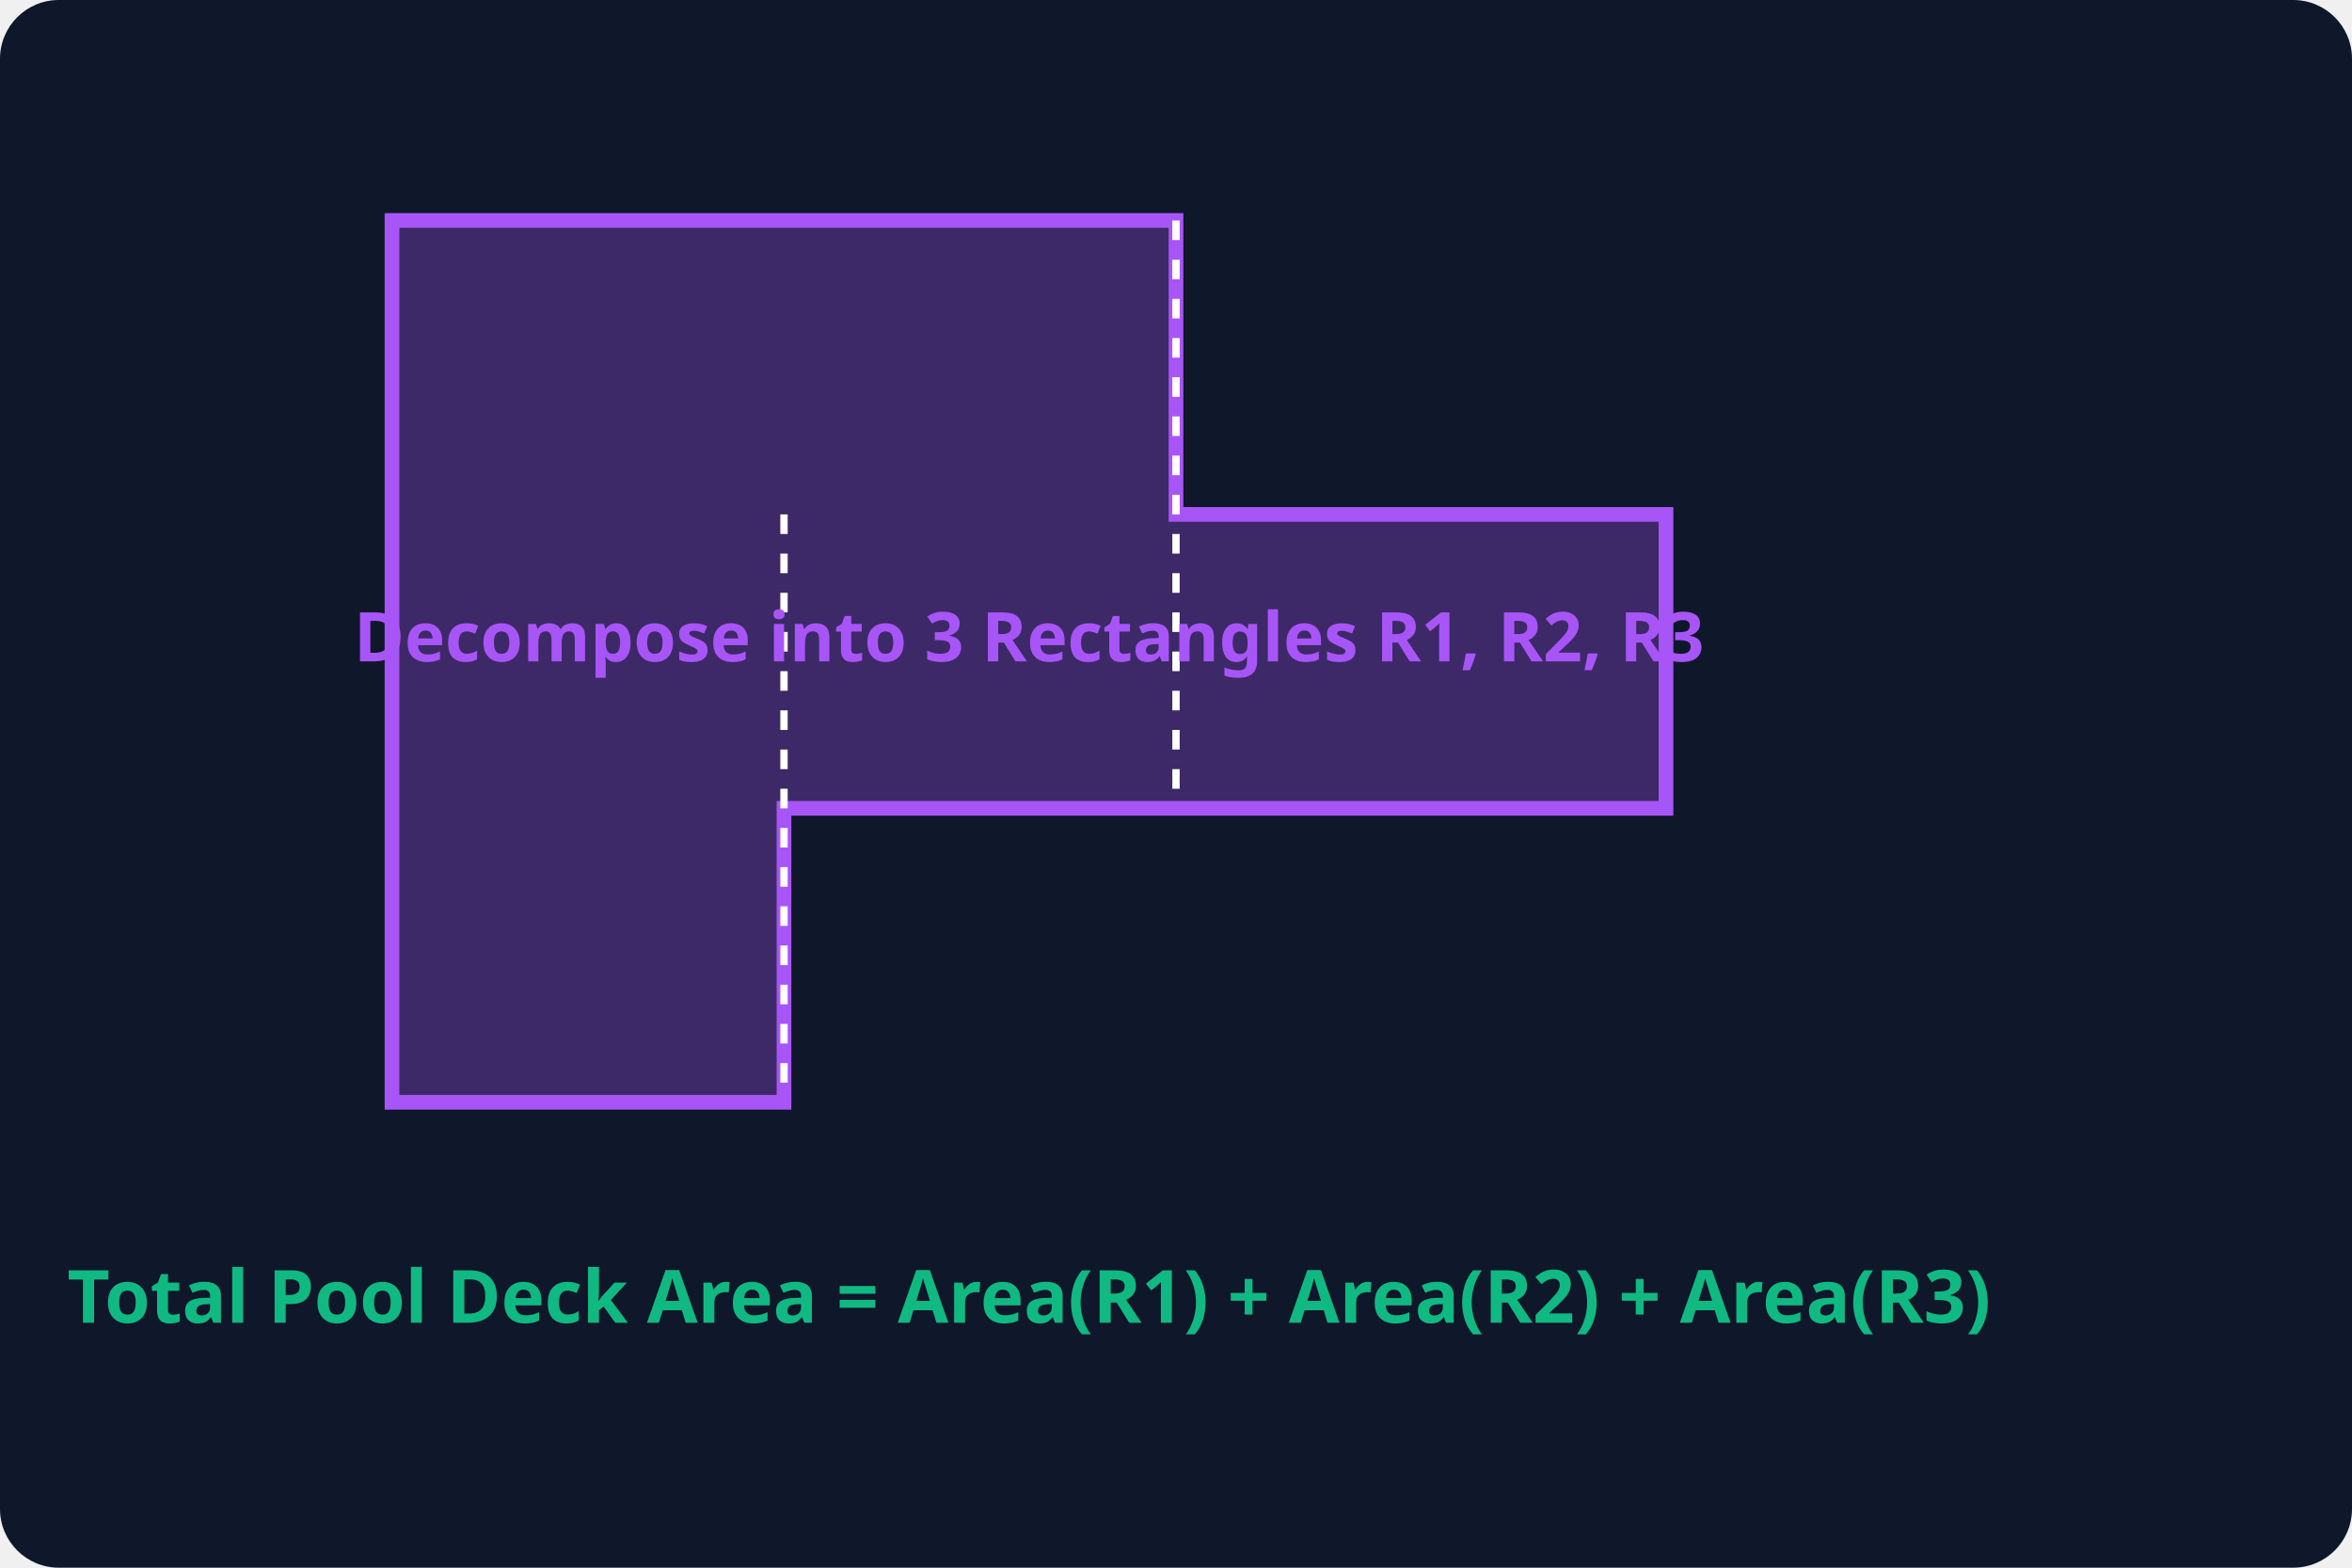
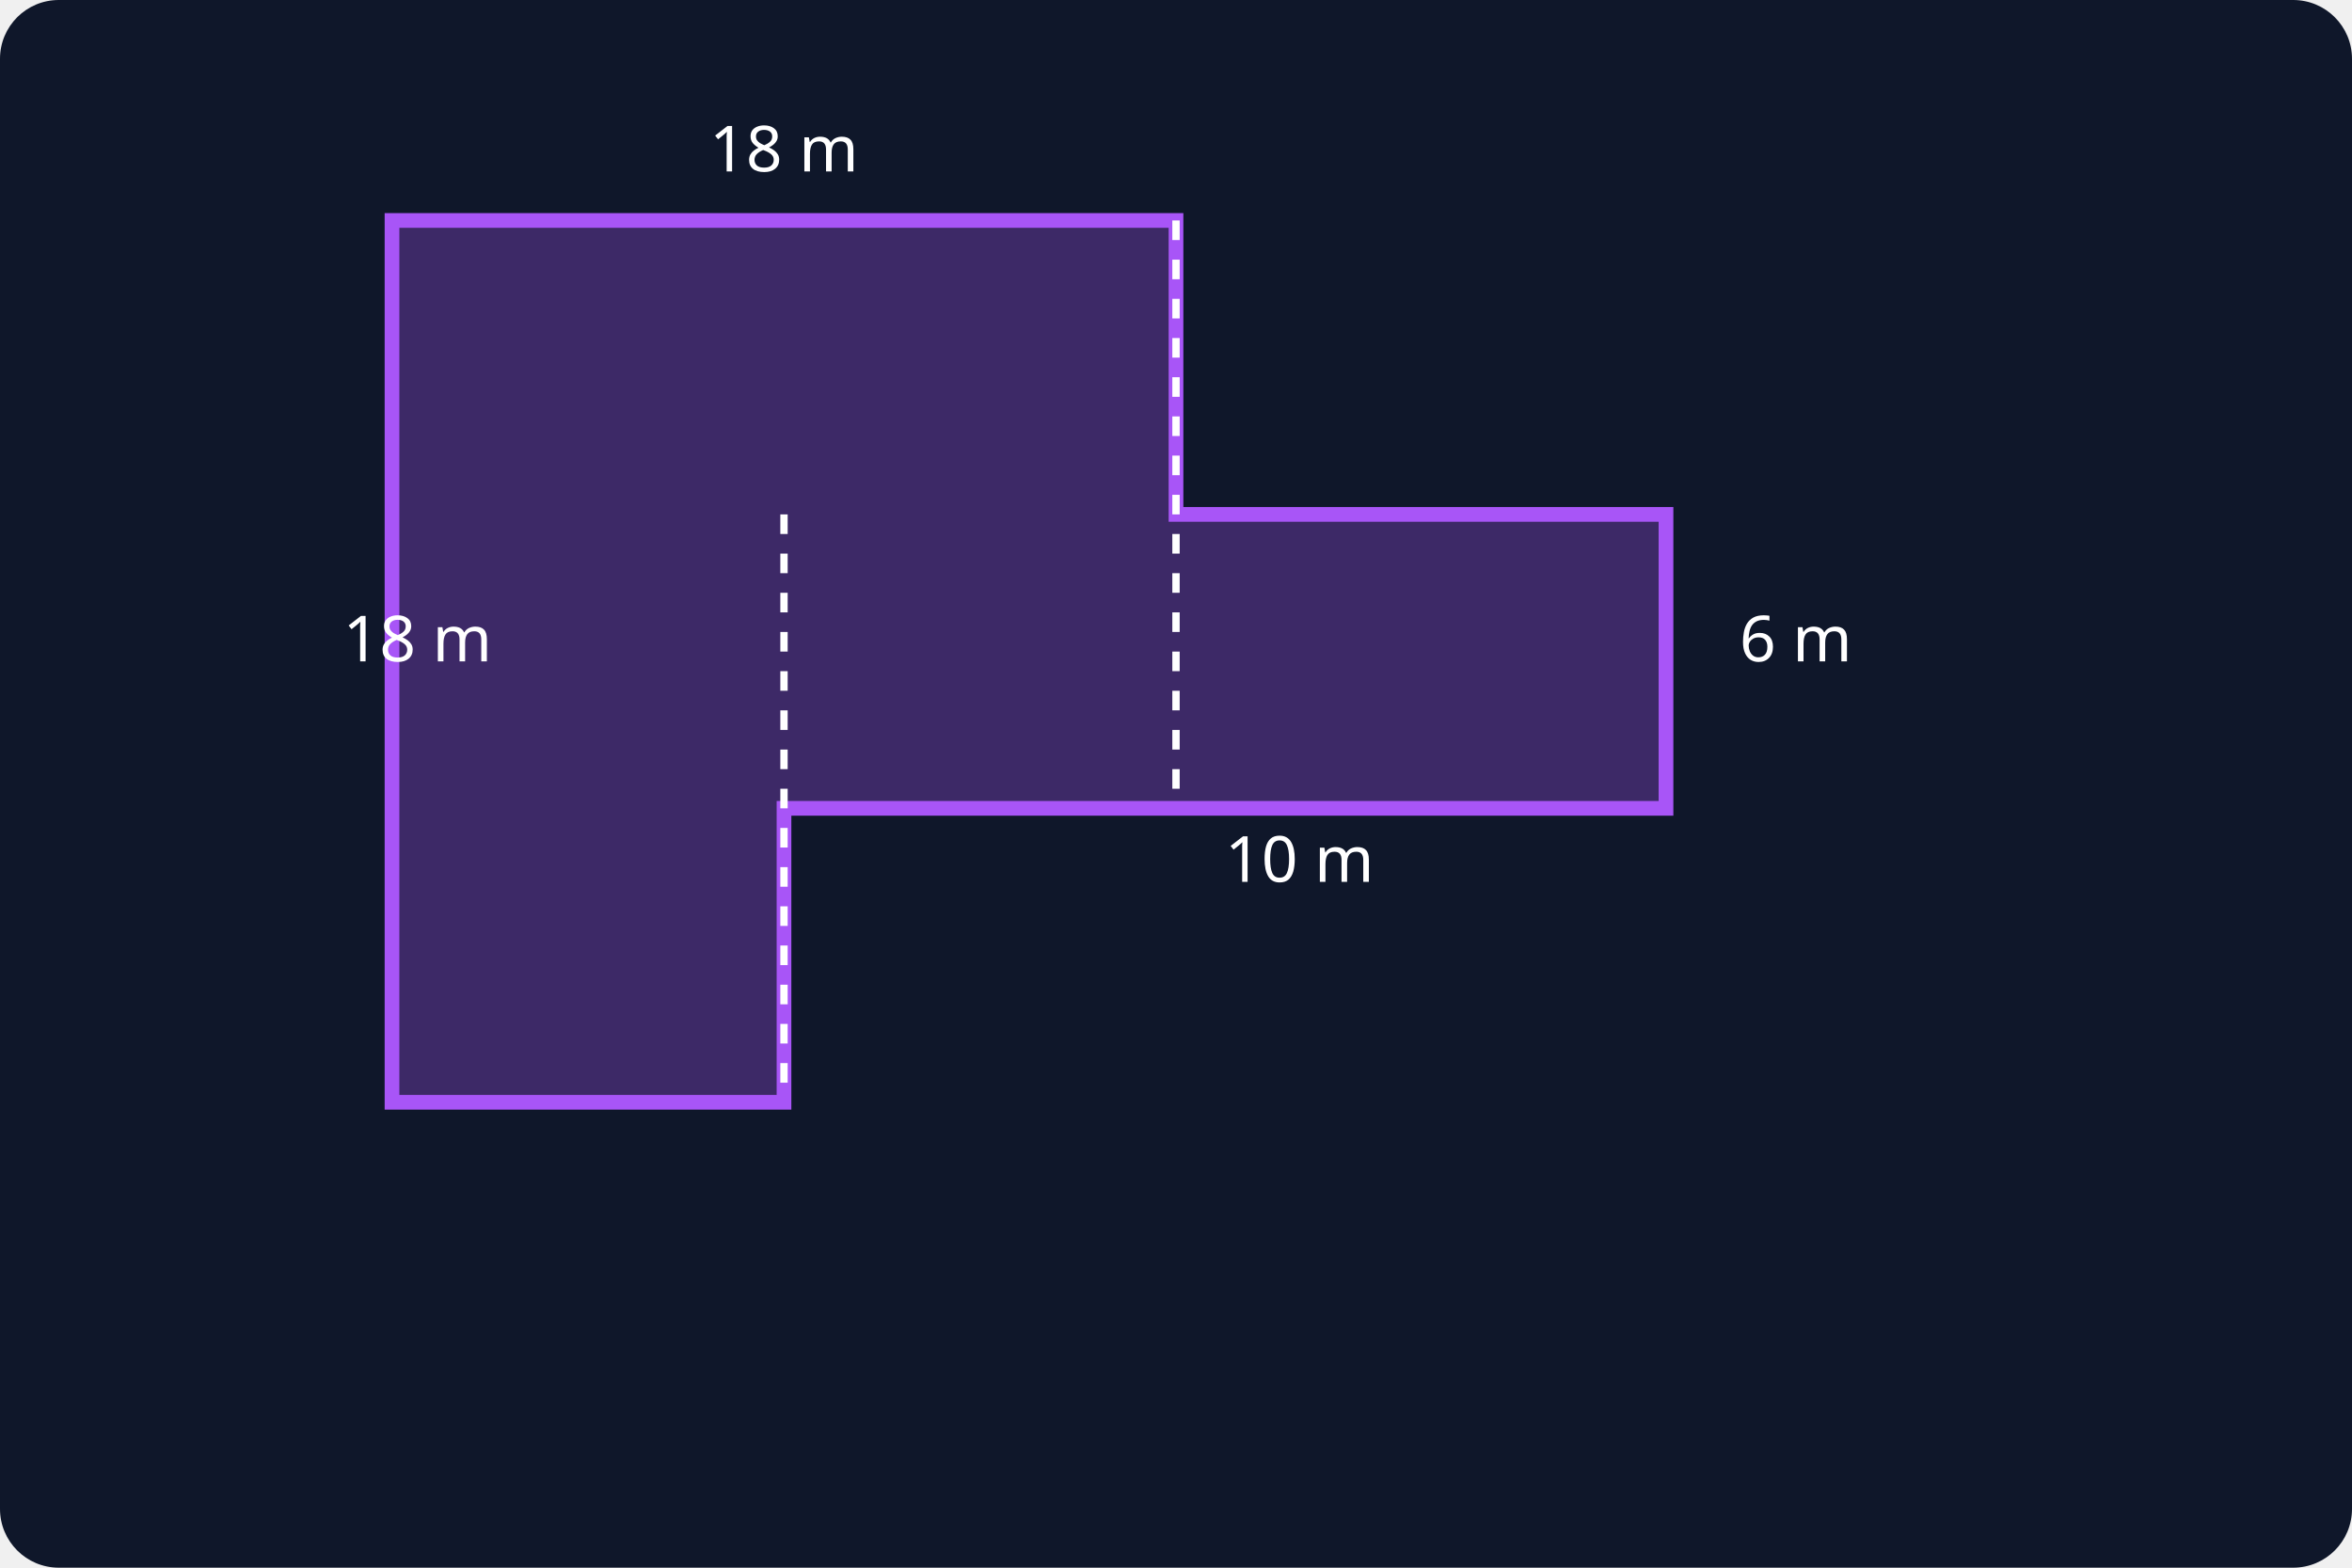
<svg xmlns="http://www.w3.org/2000/svg" width="480" height="320" viewBox="0 0 480 320">
  <defs>
    <marker id="arrow" viewBox="0 0 10 10" refX="5" refY="5" markerWidth="6" markerHeight="6" orient="auto-start-reverse">
      <path d="M 0 0 L 10 5 L 0 10 z" fill="#f59e0b" />
    </marker>
  </defs>
  <rect width="100%" height="100%" fill="#0f172a" rx="12" />
  <g transform="translate(60, 25)">
    <polygon points="20,20 180,20 180,80 280,80 280,140 100,140 100,200 20,200" fill="rgba(168, 85, 247, 0.3)" stroke="#a855f7" stroke-width="3" />
    <line x1="180" y1="20" x2="180" y2="140" stroke="#ffffff" stroke-width="1.5" stroke-dasharray="4,4" />
    <line x1="100" y1="80" x2="100" y2="200" stroke="#ffffff" stroke-width="1.5" stroke-dasharray="4,4" />
-     <text x="150" y="110" text-anchor="middle" font-family="sans-serif" font-size="14" fill="#a855f7" font-weight="bold">Decompose into 3 Rectangles R1, R2, R3</text>
-     <text x="150" y="245" text-anchor="middle" font-family="sans-serif" font-size="15" fill="#10b981" font-weight="bold">Total Pool Deck Area = Area(R1) + Area(R2) + Area(R3)</text>
+     <text x="100" y="10" text-anchor="middle" font-family="sans-serif" font-size="13" fill="#ffffff">18 m</text>
+     <text x="295" y="110" font-family="sans-serif" font-size="13" fill="#ffffff">6 m</text>
+     <text x="190" y="155" font-family="sans-serif" font-size="13" fill="#ffffff">10 m</text>
+     <text x="10" y="110" font-family="sans-serif" font-size="13" fill="#ffffff">18 m</text>
  </g>
</svg>
